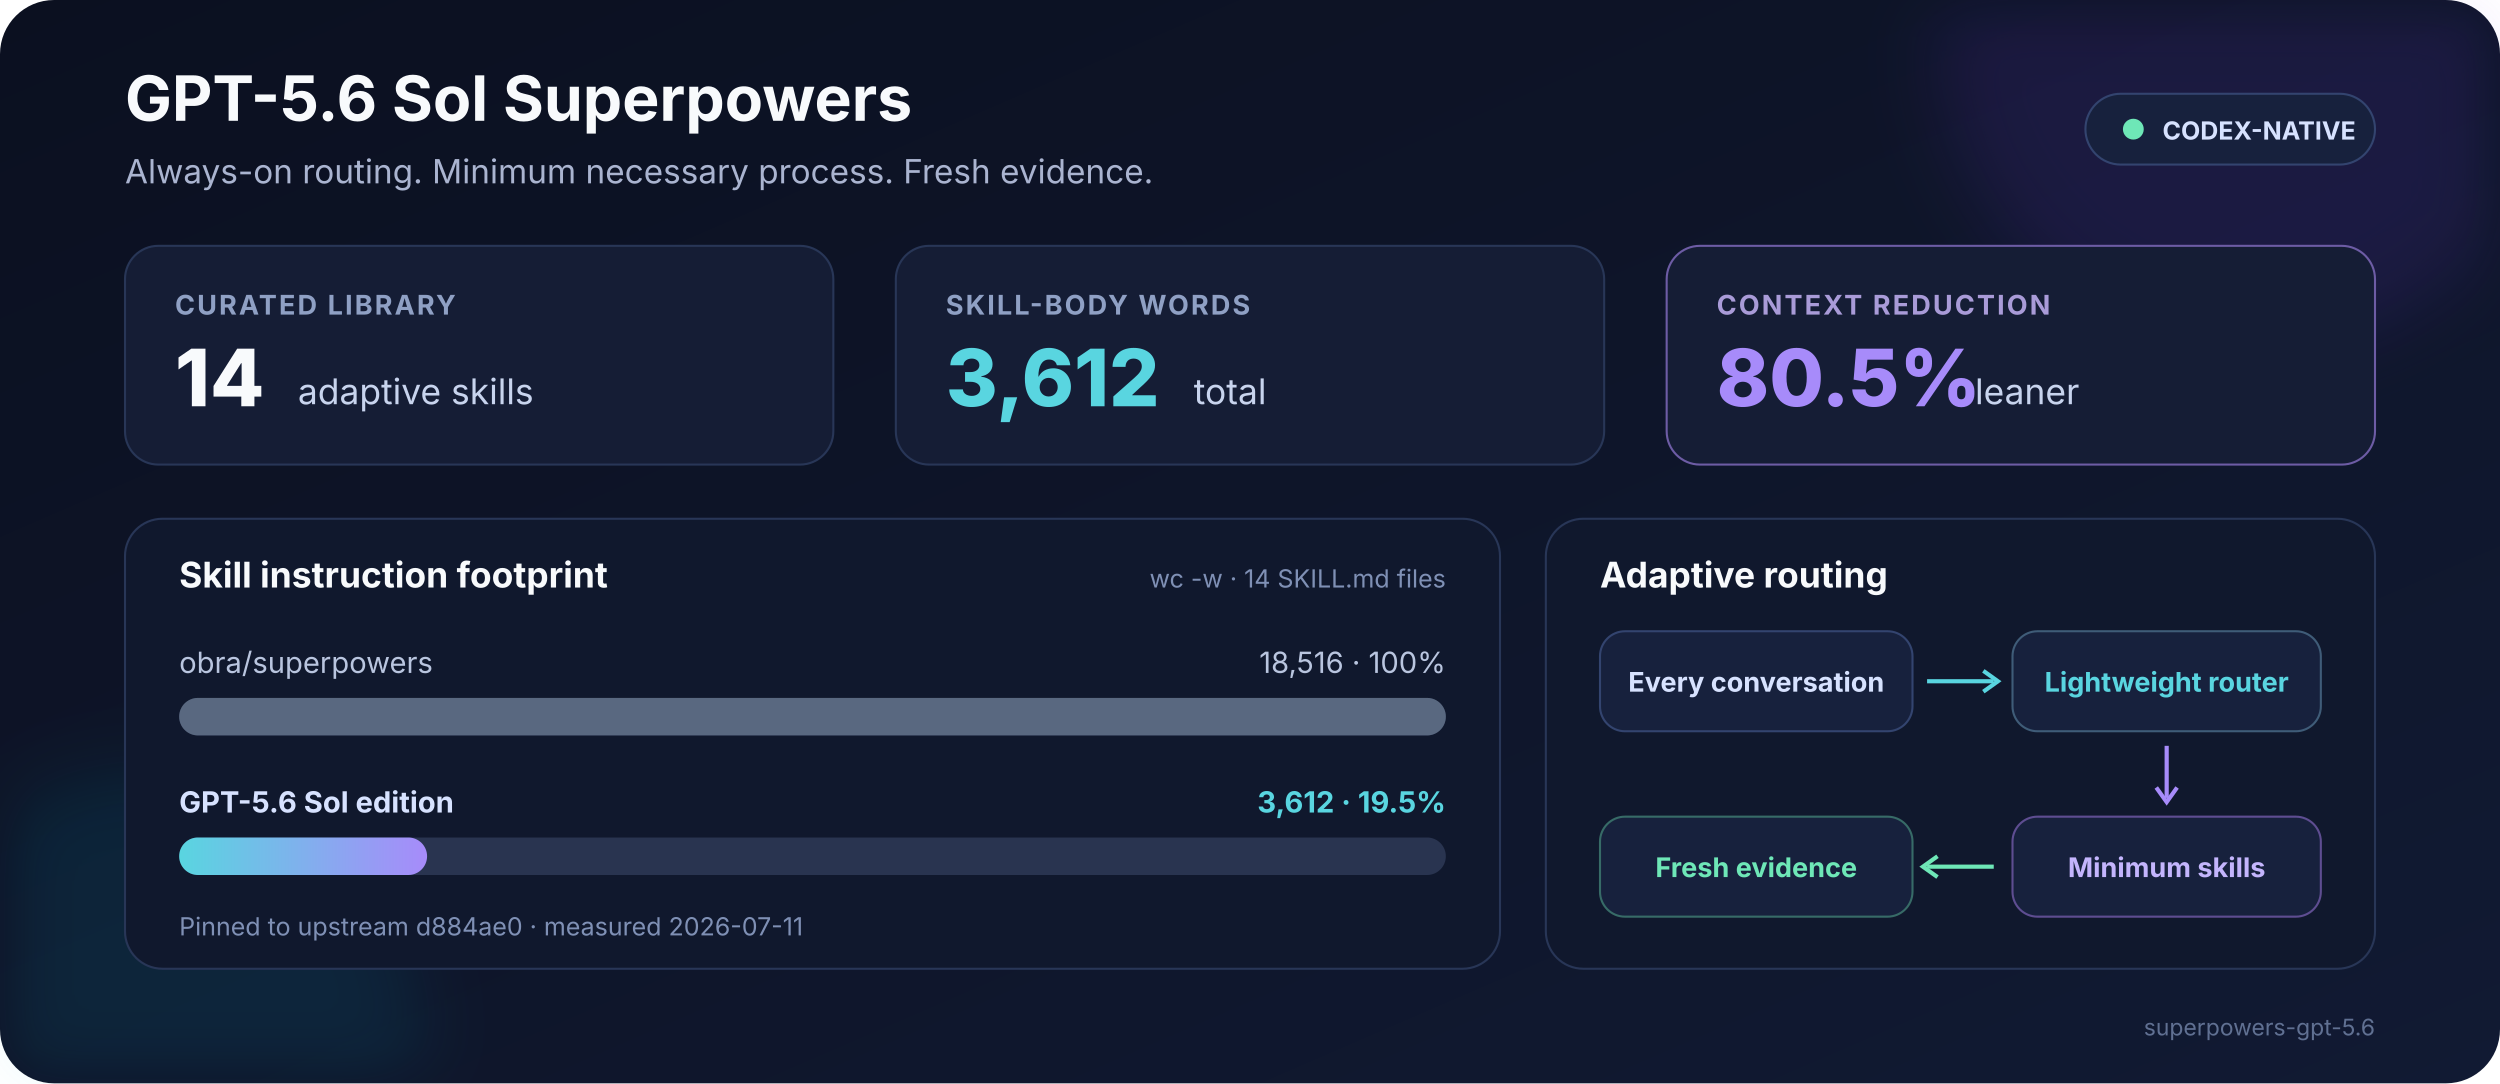
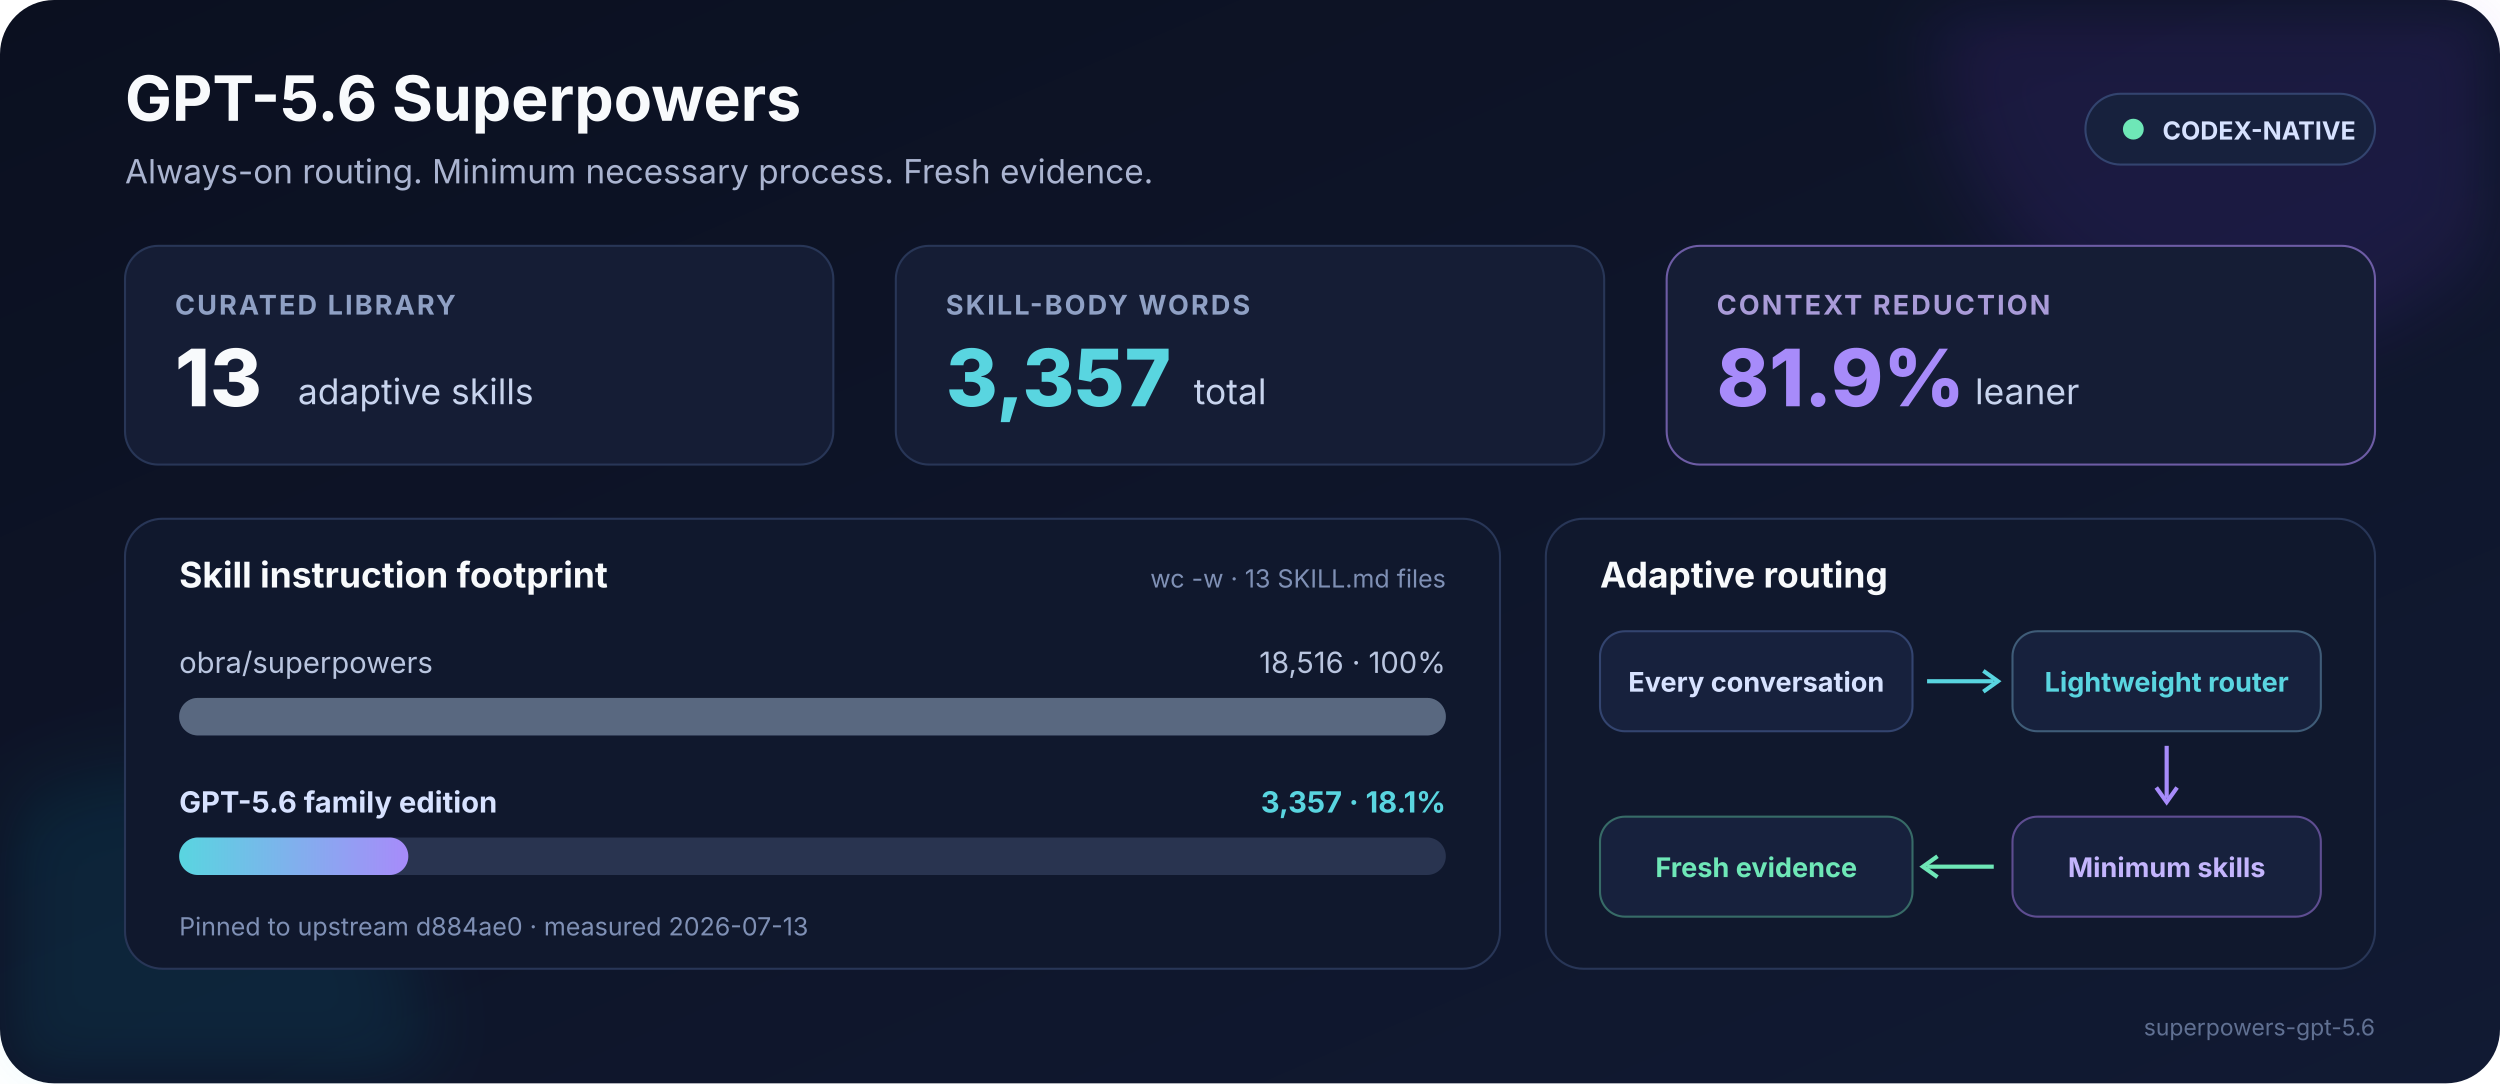
<svg xmlns="http://www.w3.org/2000/svg" width="1200" height="520" viewBox="0 0 1200 520" role="img" aria-labelledby="title desc">
  <defs>
    <linearGradient id="background" x1="0" y1="0" x2="1" y2="1">
      <stop offset="0" stop-color="#0b1020" />
      <stop offset="1" stop-color="#111a33" />
    </linearGradient>
    <linearGradient id="accent" x1="0" y1="0" x2="1" y2="0">
      <stop offset="0" stop-color="#59d5e0" />
      <stop offset="1" stop-color="#a78bfa" />
    </linearGradient>
    <filter id="glow" x="-30%" y="-30%" width="160%" height="160%">
      <feGaussianBlur stdDeviation="18" />
    </filter>
  </defs>
  <rect width="1200" height="520" rx="26" fill="url(#background)" />
  <circle cx="1080" cy="18" r="150" fill="#7c3aed" opacity="0.12" filter="url(#glow)" />
  <circle cx="72" cy="500" r="130" fill="#06b6d4" opacity="0.10" filter="url(#glow)" />
  <g font-family="Inter, ui-sans-serif, system-ui, -apple-system, BlinkMacSystemFont, 'Segoe UI', sans-serif">
-     <text x="60" y="58" fill="#f8fafc" font-size="30" font-weight="750">GPT-5.6 Sol Superpowers</text>
+     <text x="60" y="58" fill="#f8fafc" font-size="30" font-weight="750">GPT-5.6 Superpowers</text>
    <text x="60" y="88" fill="#aab4d0" font-size="16">Always-on routing. Minimum necessary process. Fresh evidence.</text>
    <rect x="1001" y="45" width="139" height="34" rx="17" fill="#17213d" stroke="#33446f" />
    <circle cx="1024" cy="62" r="5" fill="#6ee7b7" />
    <text x="1038" y="67" fill="#d7e2ff" font-size="12" font-weight="650">CODEX-NATIVE</text>
    <g>
      <rect x="60" y="118" width="340" height="105" rx="16" fill="#151d35" stroke="#283657" />
      <text x="84" y="151" fill="#8fa0c4" font-size="13" font-weight="650" letter-spacing="1">CURATED LIBRARY</text>
-       <text x="84" y="195" fill="#f8fafc" font-size="38" font-weight="760">14</text>
+       <text x="84" y="195" fill="#f8fafc" font-size="38" font-weight="760">13</text>
      <text x="143" y="194" fill="#c8d4ee" font-size="17">adaptive skills</text>
      <rect x="430" y="118" width="340" height="105" rx="16" fill="#151d35" stroke="#283657" />
      <text x="454" y="151" fill="#8fa0c4" font-size="13" font-weight="650" letter-spacing="1">SKILL-BODY WORDS</text>
-       <text x="454" y="195" fill="#59d5e0" font-size="38" font-weight="760">3,612</text>
+       <text x="454" y="195" fill="#59d5e0" font-size="38" font-weight="760">3,357</text>
      <text x="573" y="194" fill="#c8d4ee" font-size="17">total</text>
      <rect x="800" y="118" width="340" height="105" rx="16" fill="#151d35" stroke="#6d5ca5" />
      <text x="824" y="151" fill="#a99bd8" font-size="13" font-weight="650" letter-spacing="1">CONTEXT REDUCTION</text>
-       <text x="824" y="195" fill="#a78bfa" font-size="38" font-weight="760">80.5%</text>
+       <text x="824" y="195" fill="#a78bfa" font-size="38" font-weight="760">81.9%</text>
      <text x="948" y="194" fill="#c8d4ee" font-size="17">leaner</text>
    </g>
    <g>
      <rect x="60" y="249" width="660" height="216" rx="18" fill="#10182d" stroke="#283657" />
      <text x="86" y="282" fill="#f8fafc" font-size="17" font-weight="700">Skill instruction footprint</text>
-       <text x="694" y="282" fill="#7f90b5" font-size="12" text-anchor="end">wc -w · 14 SKILL.md files</text>
+       <text x="694" y="282" fill="#7f90b5" font-size="12" text-anchor="end">wc -w · 13 SKILL.md files</text>
      <text x="86" y="323" fill="#b9c5df" font-size="14">obra/superpowers</text>
      <text x="694" y="323" fill="#b9c5df" font-size="14" text-anchor="end">18,516 · 100%</text>
      <rect x="86" y="335" width="608" height="18" rx="9" fill="#293450" />
      <rect x="86" y="335" width="608" height="18" rx="9" fill="#64748b" opacity="0.82" />
-       <text x="86" y="390" fill="#d7e2ff" font-size="14" font-weight="650">GPT-5.6 Sol edition</text>
-       <text x="694" y="390" fill="#59d5e0" font-size="14" font-weight="700" text-anchor="end">3,612 · 19.5%</text>
+       <text x="86" y="390" fill="#d7e2ff" font-size="14" font-weight="650">GPT-5.6 family edition</text>
+       <text x="694" y="390" fill="#59d5e0" font-size="14" font-weight="700" text-anchor="end">3,357 · 18.1%</text>
      <rect x="86" y="402" width="608" height="18" rx="9" fill="#293450" />
-       <rect x="86" y="402" width="119" height="18" rx="9" fill="url(#accent)" />
-       <text x="86" y="449" fill="#7f90b5" font-size="12">Pinned to upstream d884ae0 · measured 2026-07-11</text>
+       <rect x="86" y="402" width="110" height="18" rx="9" fill="url(#accent)" />
+       <text x="86" y="449" fill="#7f90b5" font-size="12">Pinned to upstream d884ae0 · measured 2026-07-13</text>
    </g>
    <g>
      <rect x="742" y="249" width="398" height="216" rx="18" fill="#10182d" stroke="#283657" />
      <text x="768" y="282" fill="#f8fafc" font-size="17" font-weight="700">Adaptive routing</text>
      <rect x="768" y="303" width="150" height="48" rx="12" fill="#17213d" stroke="#33446f" />
      <text x="843" y="332" fill="#d7e2ff" font-size="13" font-weight="650" text-anchor="middle">Every conversation</text>
      <path d="M925 327h32" stroke="#59d5e0" stroke-width="2" />
      <path d="m952 322 7 5-7 5" fill="none" stroke="#59d5e0" stroke-width="2" />
      <rect x="966" y="303" width="148" height="48" rx="12" fill="#17213d" stroke="#3f5c78" />
      <text x="1040" y="332" fill="#59d5e0" font-size="13" font-weight="700" text-anchor="middle">Lightweight router</text>
      <path d="M1040 358v25" stroke="#a78bfa" stroke-width="2" />
      <path d="m1035 378 5 7 5-7" fill="none" stroke="#a78bfa" stroke-width="2" />
      <rect x="966" y="392" width="148" height="48" rx="12" fill="#17213d" stroke="#5e4d91" />
      <text x="1040" y="421" fill="#c4b5fd" font-size="13" font-weight="700" text-anchor="middle">Minimum skills</text>
      <path d="M957 416h-32" stroke="#6ee7b7" stroke-width="2" />
      <path d="m930 411-7 5 7 5" fill="none" stroke="#6ee7b7" stroke-width="2" />
      <rect x="768" y="392" width="150" height="48" rx="12" fill="#17213d" stroke="#376b67" />
      <text x="843" y="421" fill="#6ee7b7" font-size="13" font-weight="700" text-anchor="middle">Fresh evidence</text>
    </g>
    <text x="1140" y="497" fill="#607092" font-size="11" text-anchor="end">superpowers-gpt-5.6</text>
  </g>
</svg>
